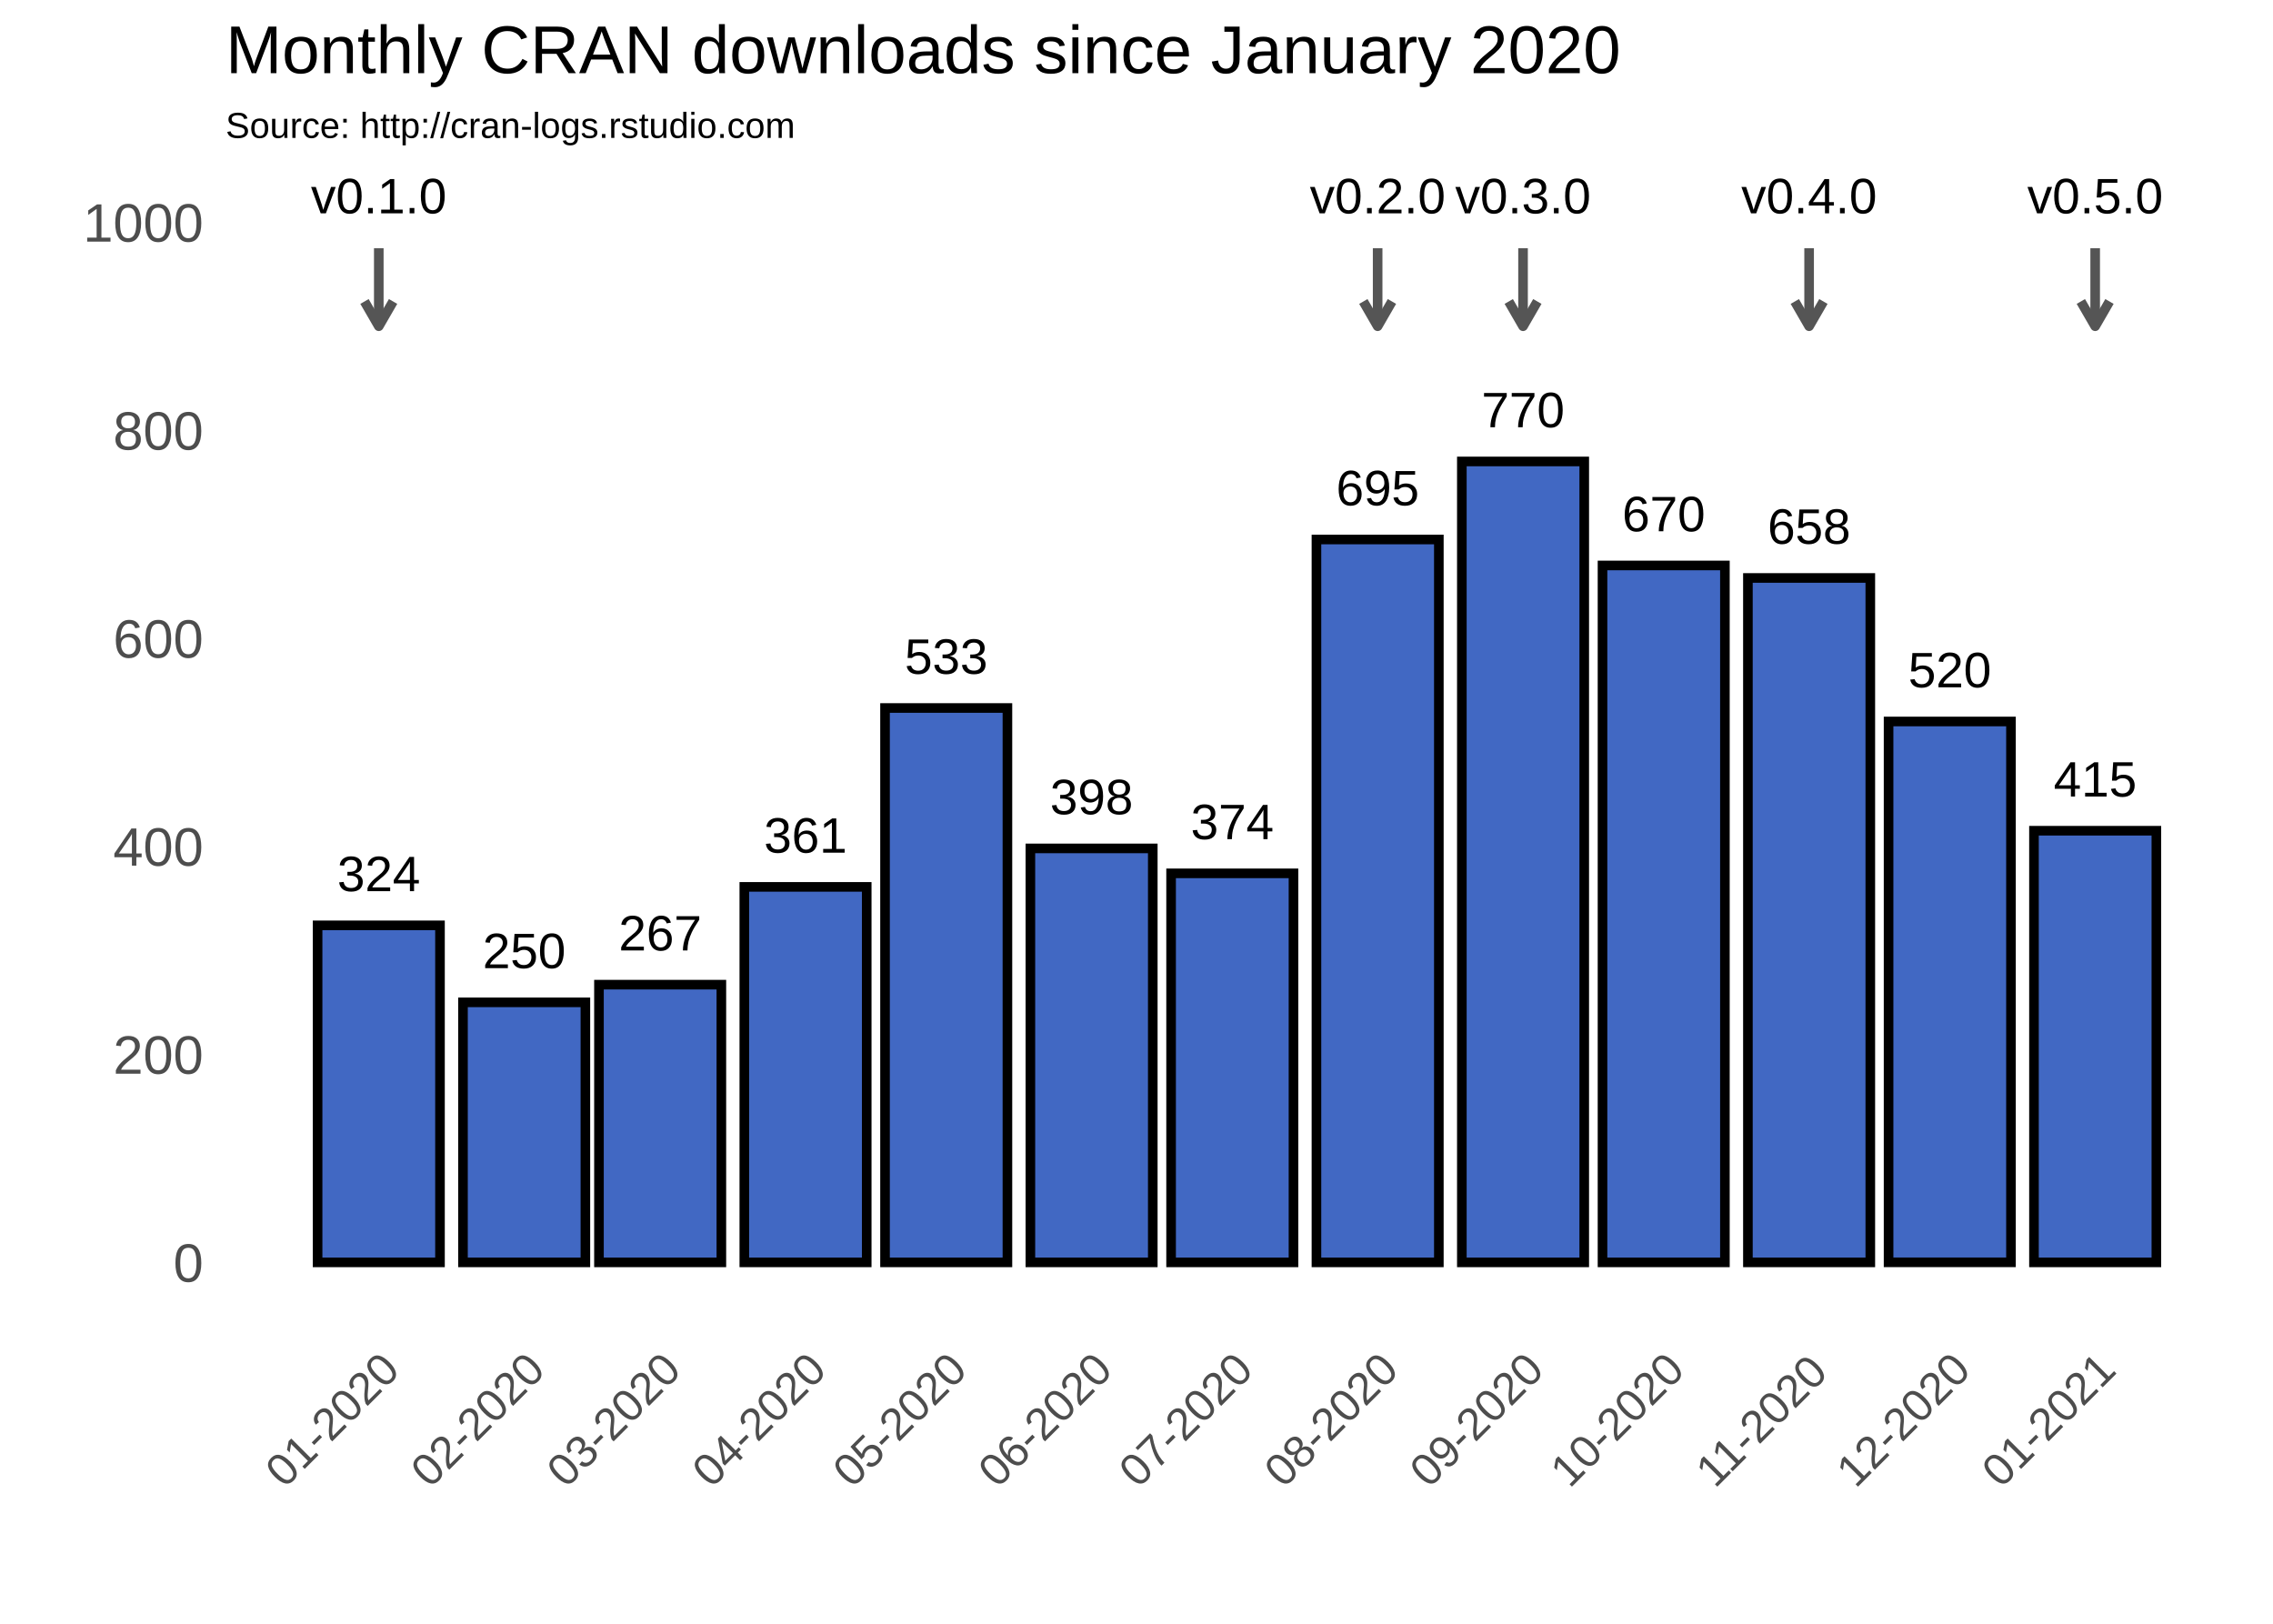
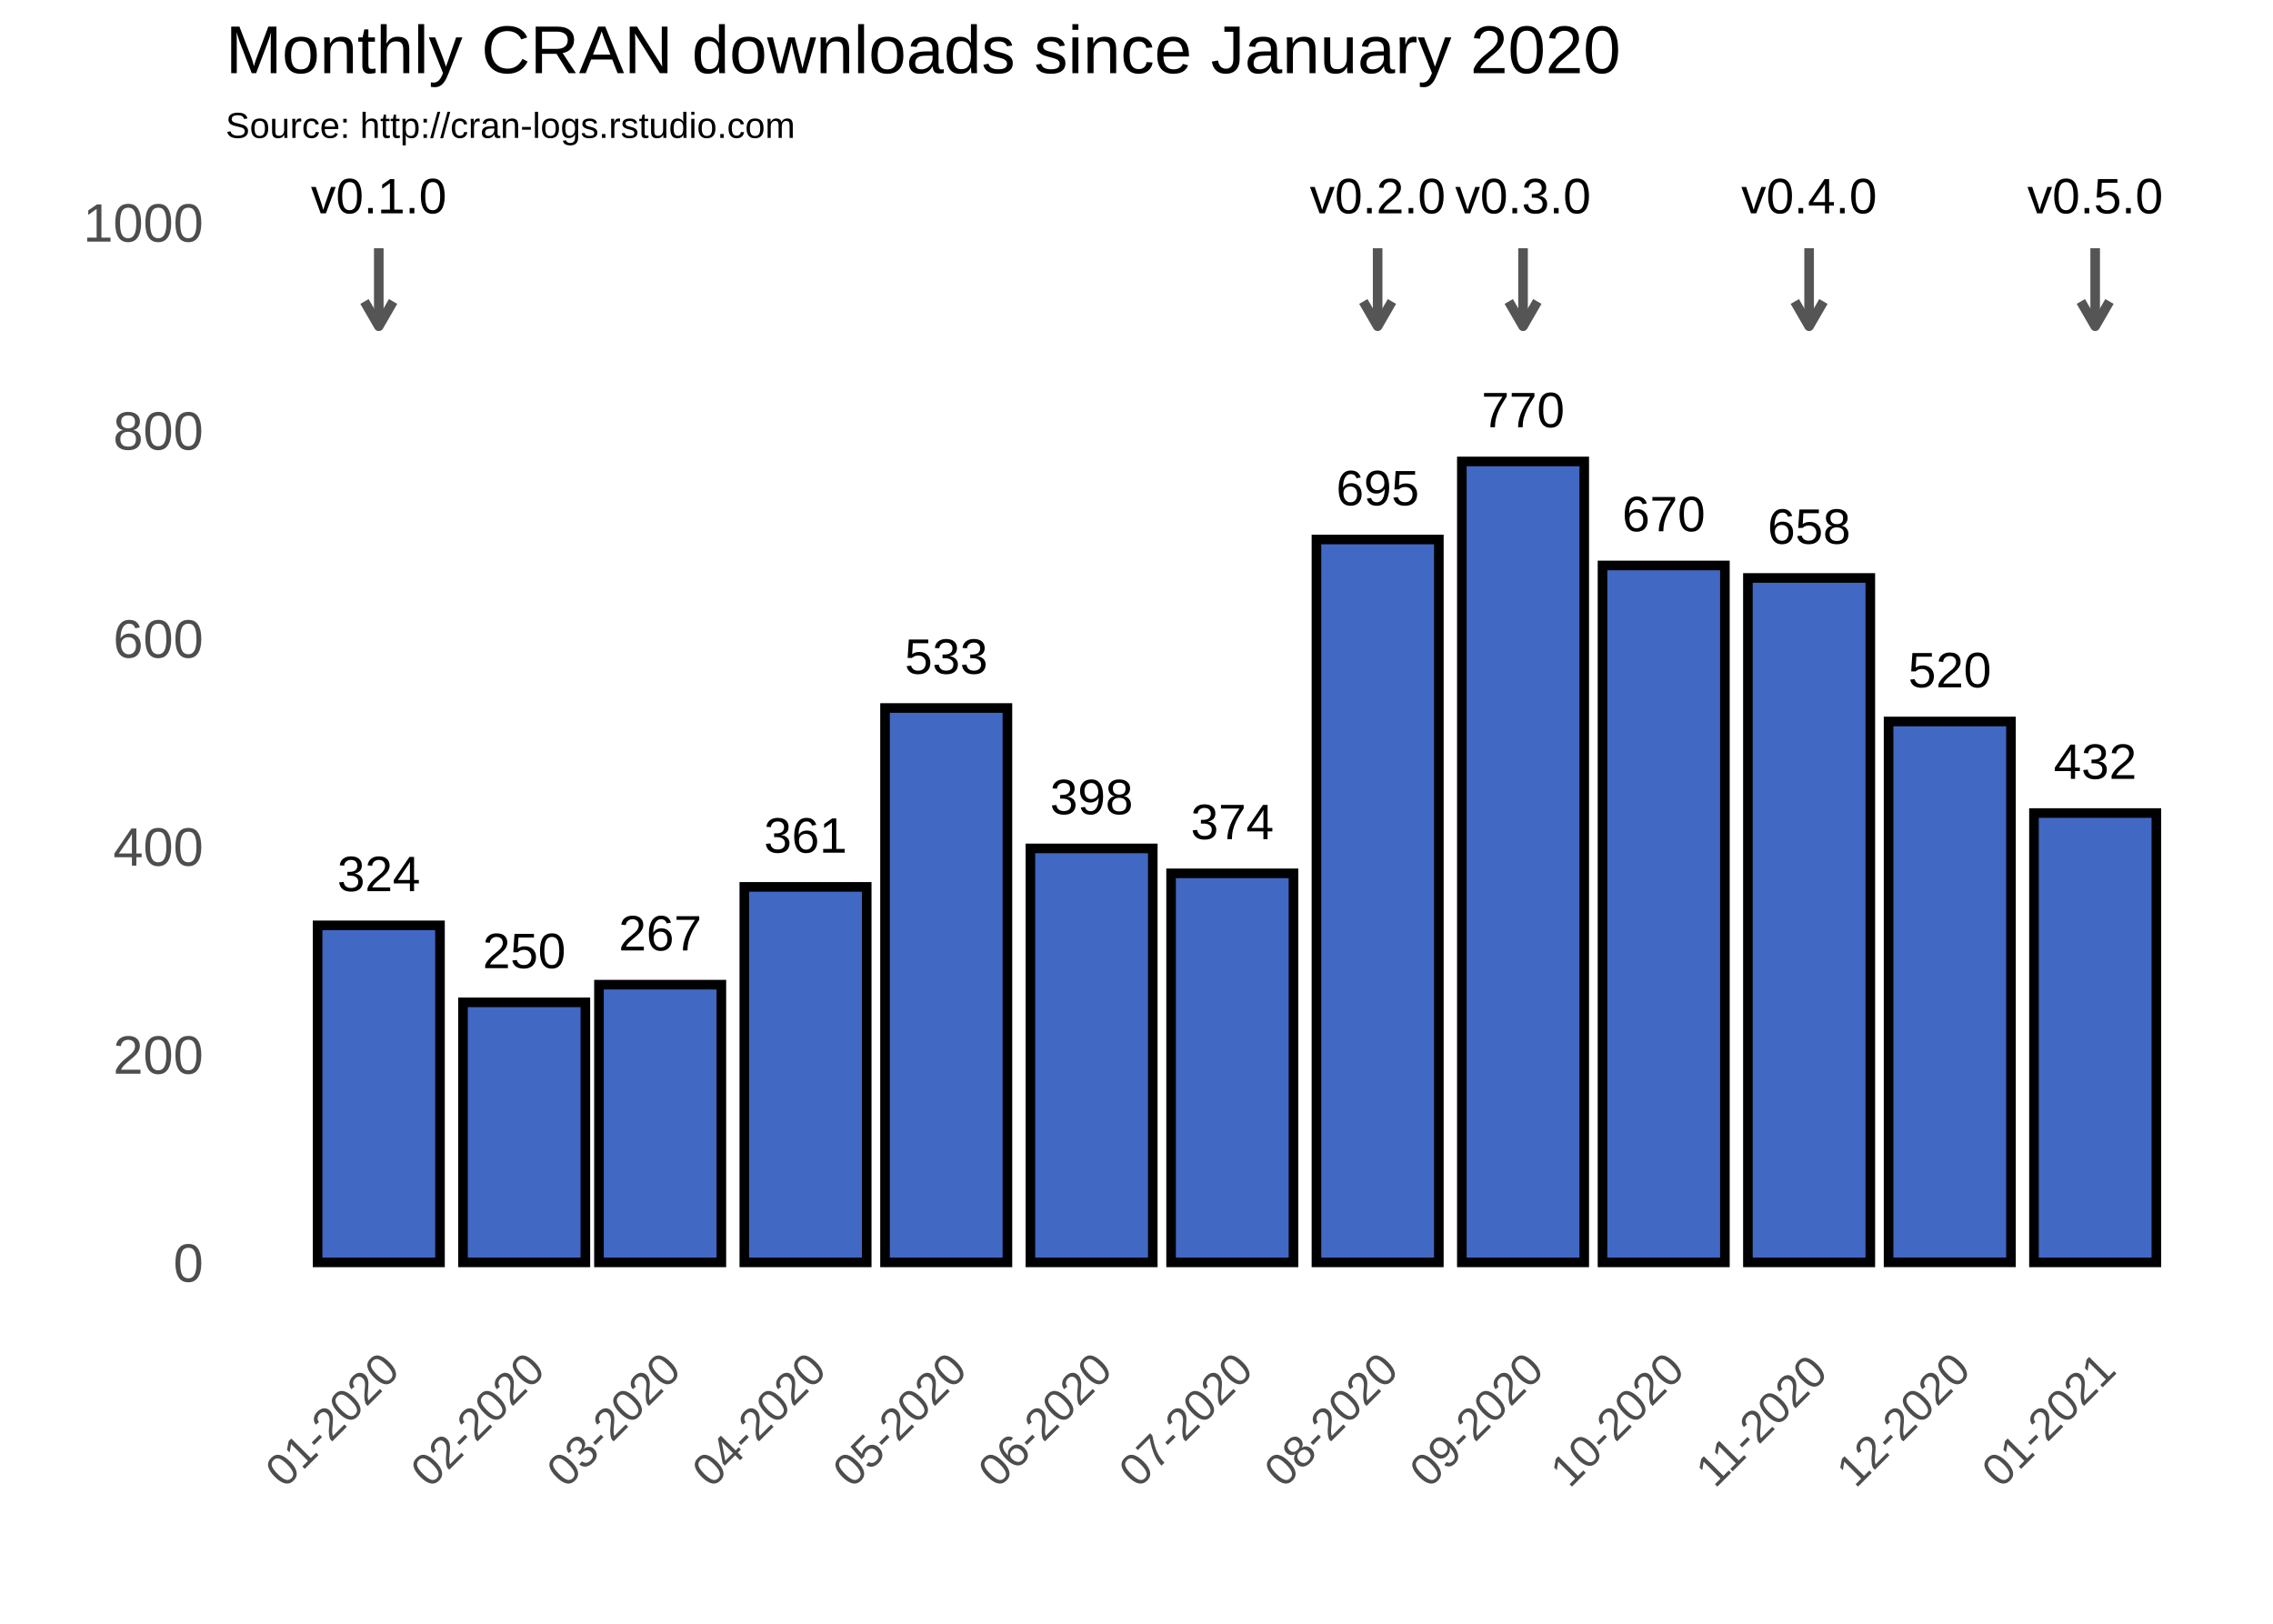
<svg xmlns="http://www.w3.org/2000/svg" viewBox="0 0 504.00 360.00">
  <defs>
    <style type="text/css">
    line, polyline, polygon, path, rect, circle {
      fill: none;
      stroke: #000000;
      stroke-linecap: round;
      stroke-linejoin: round;
      stroke-miterlimit: 10.00;
    }
  </style>
  </defs>
  <rect width="100%" height="100%" style="stroke: none; fill: #FFFFFF;" />
  <rect x="0.00" y="0" width="504.00" height="360.00" style="stroke-width: 1.07; stroke: #FFFFFF; fill: #FFFFFF;" />
  <defs>
    <clipPath id="cpNTAuMDN8NDk4LjUyfDI5MS40MXwzNy43NA==">
      <rect x="50.03" y="37.74" width="448.49" height="253.67" />
    </clipPath>
  </defs>
  <polyline points="50.03,256.82 498.52,256.82 " style="stroke-width: 0.53; stroke: #FFFFFF; stroke-linecap: butt;" clip-path="url(#cpNTAuMDN8NDk4LjUyfDI5MS40MXwzNy43NA==)" />
  <polyline points="50.03,210.70 498.52,210.70 " style="stroke-width: 0.53; stroke: #FFFFFF; stroke-linecap: butt;" clip-path="url(#cpNTAuMDN8NDk4LjUyfDI5MS40MXwzNy43NA==)" />
  <polyline points="50.03,164.58 498.52,164.58 " style="stroke-width: 0.53; stroke: #FFFFFF; stroke-linecap: butt;" clip-path="url(#cpNTAuMDN8NDk4LjUyfDI5MS40MXwzNy43NA==)" />
  <polyline points="50.03,118.45 498.52,118.45 " style="stroke-width: 0.53; stroke: #FFFFFF; stroke-linecap: butt;" clip-path="url(#cpNTAuMDN8NDk4LjUyfDI5MS40MXwzNy43NA==)" />
  <polyline points="50.03,72.33 498.52,72.33 " style="stroke-width: 0.53; stroke: #FFFFFF; stroke-linecap: butt;" clip-path="url(#cpNTAuMDN8NDk4LjUyfDI5MS40MXwzNy43NA==)" />
  <polyline points="51.76,291.41 51.76,37.74 " style="stroke-width: 0.53; stroke: #FFFFFF; stroke-linecap: butt;" clip-path="url(#cpNTAuMDN8NDk4LjUyfDI5MS40MXwzNy43NA==)" />
  <polyline points="67.87,291.41 67.87,37.74 " style="stroke-width: 0.53; stroke: #FFFFFF; stroke-linecap: butt;" clip-path="url(#cpNTAuMDN8NDk4LjUyfDI5MS40MXwzNy43NA==)" />
  <polyline points="100.11,291.41 100.11,37.74 " style="stroke-width: 0.53; stroke: #FFFFFF; stroke-linecap: butt;" clip-path="url(#cpNTAuMDN8NDk4LjUyfDI5MS40MXwzNy43NA==)" />
  <polyline points="131.30,291.41 131.30,37.74 " style="stroke-width: 0.53; stroke: #FFFFFF; stroke-linecap: butt;" clip-path="url(#cpNTAuMDN8NDk4LjUyfDI5MS40MXwzNy43NA==)" />
  <polyline points="162.50,291.41 162.50,37.74 " style="stroke-width: 0.53; stroke: #FFFFFF; stroke-linecap: butt;" clip-path="url(#cpNTAuMDN8NDk4LjUyfDI5MS40MXwzNy43NA==)" />
  <polyline points="194.21,291.41 194.21,37.74 " style="stroke-width: 0.53; stroke: #FFFFFF; stroke-linecap: butt;" clip-path="url(#cpNTAuMDN8NDk4LjUyfDI5MS40MXwzNy43NA==)" />
  <polyline points="225.93,291.41 225.93,37.74 " style="stroke-width: 0.53; stroke: #FFFFFF; stroke-linecap: butt;" clip-path="url(#cpNTAuMDN8NDk4LjUyfDI5MS40MXwzNy43NA==)" />
  <polyline points="257.64,291.41 257.64,37.74 " style="stroke-width: 0.53; stroke: #FFFFFF; stroke-linecap: butt;" clip-path="url(#cpNTAuMDN8NDk4LjUyfDI5MS40MXwzNy43NA==)" />
  <polyline points="289.36,291.41 289.36,37.74 " style="stroke-width: 0.53; stroke: #FFFFFF; stroke-linecap: butt;" clip-path="url(#cpNTAuMDN8NDk4LjUyfDI5MS40MXwzNy43NA==)" />
  <polyline points="321.59,291.41 321.59,37.74 " style="stroke-width: 0.53; stroke: #FFFFFF; stroke-linecap: butt;" clip-path="url(#cpNTAuMDN8NDk4LjUyfDI5MS40MXwzNy43NA==)" />
  <polyline points="353.30,291.41 353.30,37.74 " style="stroke-width: 0.53; stroke: #FFFFFF; stroke-linecap: butt;" clip-path="url(#cpNTAuMDN8NDk4LjUyfDI5MS40MXwzNy43NA==)" />
  <polyline points="385.02,291.41 385.02,37.74 " style="stroke-width: 0.53; stroke: #FFFFFF; stroke-linecap: butt;" clip-path="url(#cpNTAuMDN8NDk4LjUyfDI5MS40MXwzNy43NA==)" />
  <polyline points="416.73,291.41 416.73,37.74 " style="stroke-width: 0.53; stroke: #FFFFFF; stroke-linecap: butt;" clip-path="url(#cpNTAuMDN8NDk4LjUyfDI5MS40MXwzNy43NA==)" />
  <polyline points="448.45,291.41 448.45,37.74 " style="stroke-width: 0.53; stroke: #FFFFFF; stroke-linecap: butt;" clip-path="url(#cpNTAuMDN8NDk4LjUyfDI5MS40MXwzNy43NA==)" />
  <polyline points="480.68,291.41 480.68,37.74 " style="stroke-width: 0.53; stroke: #FFFFFF; stroke-linecap: butt;" clip-path="url(#cpNTAuMDN8NDk4LjUyfDI5MS40MXwzNy43NA==)" />
  <polyline points="496.80,291.41 496.80,37.74 " style="stroke-width: 0.53; stroke: #FFFFFF; stroke-linecap: butt;" clip-path="url(#cpNTAuMDN8NDk4LjUyfDI5MS40MXwzNy43NA==)" />
  <polyline points="50.03,279.88 498.52,279.88 " style="stroke-width: 1.07; stroke: #FFFFFF; stroke-linecap: butt;" clip-path="url(#cpNTAuMDN8NDk4LjUyfDI5MS40MXwzNy43NA==)" />
  <polyline points="50.03,233.76 498.52,233.76 " style="stroke-width: 1.07; stroke: #FFFFFF; stroke-linecap: butt;" clip-path="url(#cpNTAuMDN8NDk4LjUyfDI5MS40MXwzNy43NA==)" />
  <polyline points="50.03,187.64 498.52,187.64 " style="stroke-width: 1.07; stroke: #FFFFFF; stroke-linecap: butt;" clip-path="url(#cpNTAuMDN8NDk4LjUyfDI5MS40MXwzNy43NA==)" />
  <polyline points="50.03,141.51 498.52,141.51 " style="stroke-width: 1.07; stroke: #FFFFFF; stroke-linecap: butt;" clip-path="url(#cpNTAuMDN8NDk4LjUyfDI5MS40MXwzNy43NA==)" />
  <polyline points="50.03,95.39 498.52,95.39 " style="stroke-width: 1.07; stroke: #FFFFFF; stroke-linecap: butt;" clip-path="url(#cpNTAuMDN8NDk4LjUyfDI5MS40MXwzNy43NA==)" />
  <polyline points="50.03,49.27 498.52,49.27 " style="stroke-width: 1.07; stroke: #FFFFFF; stroke-linecap: butt;" clip-path="url(#cpNTAuMDN8NDk4LjUyfDI5MS40MXwzNy43NA==)" />
  <polyline points="83.99,291.41 83.99,37.74 " style="stroke-width: 1.07; stroke: #FFFFFF; stroke-linecap: butt;" clip-path="url(#cpNTAuMDN8NDk4LjUyfDI5MS40MXwzNy43NA==)" />
  <polyline points="116.22,291.41 116.22,37.74 " style="stroke-width: 1.07; stroke: #FFFFFF; stroke-linecap: butt;" clip-path="url(#cpNTAuMDN8NDk4LjUyfDI5MS40MXwzNy43NA==)" />
  <polyline points="146.38,291.41 146.38,37.74 " style="stroke-width: 1.07; stroke: #FFFFFF; stroke-linecap: butt;" clip-path="url(#cpNTAuMDN8NDk4LjUyfDI5MS40MXwzNy43NA==)" />
  <polyline points="178.61,291.41 178.61,37.74 " style="stroke-width: 1.07; stroke: #FFFFFF; stroke-linecap: butt;" clip-path="url(#cpNTAuMDN8NDk4LjUyfDI5MS40MXwzNy43NA==)" />
  <polyline points="209.81,291.41 209.81,37.74 " style="stroke-width: 1.07; stroke: #FFFFFF; stroke-linecap: butt;" clip-path="url(#cpNTAuMDN8NDk4LjUyfDI5MS40MXwzNy43NA==)" />
  <polyline points="242.04,291.41 242.04,37.74 " style="stroke-width: 1.07; stroke: #FFFFFF; stroke-linecap: butt;" clip-path="url(#cpNTAuMDN8NDk4LjUyfDI5MS40MXwzNy43NA==)" />
  <polyline points="273.24,291.41 273.24,37.74 " style="stroke-width: 1.07; stroke: #FFFFFF; stroke-linecap: butt;" clip-path="url(#cpNTAuMDN8NDk4LjUyfDI5MS40MXwzNy43NA==)" />
  <polyline points="305.47,291.41 305.47,37.74 " style="stroke-width: 1.07; stroke: #FFFFFF; stroke-linecap: butt;" clip-path="url(#cpNTAuMDN8NDk4LjUyfDI5MS40MXwzNy43NA==)" />
  <polyline points="337.71,291.41 337.71,37.74 " style="stroke-width: 1.07; stroke: #FFFFFF; stroke-linecap: butt;" clip-path="url(#cpNTAuMDN8NDk4LjUyfDI5MS40MXwzNy43NA==)" />
  <polyline points="368.90,291.41 368.90,37.74 " style="stroke-width: 1.07; stroke: #FFFFFF; stroke-linecap: butt;" clip-path="url(#cpNTAuMDN8NDk4LjUyfDI5MS40MXwzNy43NA==)" />
  <polyline points="401.14,291.41 401.14,37.74 " style="stroke-width: 1.07; stroke: #FFFFFF; stroke-linecap: butt;" clip-path="url(#cpNTAuMDN8NDk4LjUyfDI5MS40MXwzNy43NA==)" />
  <polyline points="432.33,291.41 432.33,37.74 " style="stroke-width: 1.07; stroke: #FFFFFF; stroke-linecap: butt;" clip-path="url(#cpNTAuMDN8NDk4LjUyfDI5MS40MXwzNy43NA==)" />
  <polyline points="464.57,291.41 464.57,37.74 " style="stroke-width: 1.07; stroke: #FFFFFF; stroke-linecap: butt;" clip-path="url(#cpNTAuMDN8NDk4LjUyfDI5MS40MXwzNy43NA==)" />
  <rect x="70.42" y="205.16" width="27.14" height="74.72" style="stroke-width: 2.13; stroke-linecap: square; stroke-linejoin: miter; fill: #4168C3;" clip-path="url(#cpNTAuMDN8NDk4LjUyfDI5MS40MXwzNy43NA==)" />
  <rect x="102.66" y="222.23" width="27.14" height="57.65" style="stroke-width: 2.13; stroke-linecap: square; stroke-linejoin: miter; fill: #4168C3;" clip-path="url(#cpNTAuMDN8NDk4LjUyfDI5MS40MXwzNy43NA==)" />
  <rect x="132.81" y="218.31" width="27.14" height="61.57" style="stroke-width: 2.13; stroke-linecap: square; stroke-linejoin: miter; fill: #4168C3;" clip-path="url(#cpNTAuMDN8NDk4LjUyfDI5MS40MXwzNy43NA==)" />
  <rect x="165.04" y="196.63" width="27.14" height="83.25" style="stroke-width: 2.13; stroke-linecap: square; stroke-linejoin: miter; fill: #4168C3;" clip-path="url(#cpNTAuMDN8NDk4LjUyfDI5MS40MXwzNy43NA==)" />
  <rect x="196.24" y="156.97" width="27.14" height="122.91" style="stroke-width: 2.13; stroke-linecap: square; stroke-linejoin: miter; fill: #4168C3;" clip-path="url(#cpNTAuMDN8NDk4LjUyfDI5MS40MXwzNy43NA==)" />
  <rect x="228.47" y="188.10" width="27.14" height="91.78" style="stroke-width: 2.13; stroke-linecap: square; stroke-linejoin: miter; fill: #4168C3;" clip-path="url(#cpNTAuMDN8NDk4LjUyfDI5MS40MXwzNy43NA==)" />
  <rect x="259.67" y="193.63" width="27.14" height="86.25" style="stroke-width: 2.13; stroke-linecap: square; stroke-linejoin: miter; fill: #4168C3;" clip-path="url(#cpNTAuMDN8NDk4LjUyfDI5MS40MXwzNy43NA==)" />
  <rect x="291.90" y="119.61" width="27.14" height="160.27" style="stroke-width: 2.13; stroke-linecap: square; stroke-linejoin: miter; fill: #4168C3;" clip-path="url(#cpNTAuMDN8NDk4LjUyfDI5MS40MXwzNy43NA==)" />
  <rect x="324.14" y="102.31" width="27.14" height="177.57" style="stroke-width: 2.13; stroke-linecap: square; stroke-linejoin: miter; fill: #4168C3;" clip-path="url(#cpNTAuMDN8NDk4LjUyfDI5MS40MXwzNy43NA==)" />
  <rect x="355.33" y="125.37" width="27.14" height="154.51" style="stroke-width: 2.13; stroke-linecap: square; stroke-linejoin: miter; fill: #4168C3;" clip-path="url(#cpNTAuMDN8NDk4LjUyfDI5MS40MXwzNy43NA==)" />
  <rect x="387.57" y="128.14" width="27.14" height="151.74" style="stroke-width: 2.13; stroke-linecap: square; stroke-linejoin: miter; fill: #4168C3;" clip-path="url(#cpNTAuMDN8NDk4LjUyfDI5MS40MXwzNy43NA==)" />
  <rect x="418.76" y="159.96" width="27.14" height="119.91" style="stroke-width: 2.13; stroke-linecap: square; stroke-linejoin: miter; fill: #4168C3;" clip-path="url(#cpNTAuMDN8NDk4LjUyfDI5MS40MXwzNy43NA==)" />
-   <rect x="451.00" y="184.18" width="27.14" height="95.70" style="stroke-width: 2.13; stroke-linecap: square; stroke-linejoin: miter; fill: #4168C3;" clip-path="url(#cpNTAuMDN8NDk4LjUyfDI5MS40MXwzNy43NA==)" />
+   <rect x="451.00" y="180.26" width="27.14" height="99.62" style="stroke-width: 2.13; stroke-linecap: square; stroke-linejoin: miter; fill: #4168C3;" clip-path="url(#cpNTAuMDN8NDk4LjUyfDI5MS40MXwzNy43NA==)" />
  <g clip-path="url(#cpNTAuMDN8NDk4LjUyfDI5MS40MXwzNy43NA==)">
    <text x="74.78" y="197.58" style="font-size: 11.04px; font-family: Arial;" textLength="18.42px" lengthAdjust="spacingAndGlyphs">324</text>
  </g>
  <g clip-path="url(#cpNTAuMDN8NDk4LjUyfDI5MS40MXwzNy43NA==)">
    <text x="107.02" y="214.65" style="font-size: 11.04px; font-family: Arial;" textLength="18.42px" lengthAdjust="spacingAndGlyphs">250</text>
  </g>
  <g clip-path="url(#cpNTAuMDN8NDk4LjUyfDI5MS40MXwzNy43NA==)">
    <text x="137.17" y="210.73" style="font-size: 11.04px; font-family: Arial;" textLength="18.42px" lengthAdjust="spacingAndGlyphs">267</text>
  </g>
  <g clip-path="url(#cpNTAuMDN8NDk4LjUyfDI5MS40MXwzNy43NA==)">
    <text x="169.40" y="189.05" style="font-size: 11.04px; font-family: Arial;" textLength="18.42px" lengthAdjust="spacingAndGlyphs">361</text>
  </g>
  <g clip-path="url(#cpNTAuMDN8NDk4LjUyfDI5MS40MXwzNy43NA==)">
    <text x="200.60" y="149.39" style="font-size: 11.04px; font-family: Arial;" textLength="18.42px" lengthAdjust="spacingAndGlyphs">533</text>
  </g>
  <g clip-path="url(#cpNTAuMDN8NDk4LjUyfDI5MS40MXwzNy43NA==)">
    <text x="232.83" y="180.52" style="font-size: 11.04px; font-family: Arial;" textLength="18.42px" lengthAdjust="spacingAndGlyphs">398</text>
  </g>
  <g clip-path="url(#cpNTAuMDN8NDk4LjUyfDI5MS40MXwzNy43NA==)">
    <text x="264.03" y="186.05" style="font-size: 11.04px; font-family: Arial;" textLength="18.42px" lengthAdjust="spacingAndGlyphs">374</text>
  </g>
  <g clip-path="url(#cpNTAuMDN8NDk4LjUyfDI5MS40MXwzNy43NA==)">
    <text x="296.26" y="112.03" style="font-size: 11.04px; font-family: Arial;" textLength="18.42px" lengthAdjust="spacingAndGlyphs">695</text>
  </g>
  <g clip-path="url(#cpNTAuMDN8NDk4LjUyfDI5MS40MXwzNy43NA==)">
    <text x="328.50" y="94.73" style="font-size: 11.04px; font-family: Arial;" textLength="18.42px" lengthAdjust="spacingAndGlyphs">770</text>
  </g>
  <g clip-path="url(#cpNTAuMDN8NDk4LjUyfDI5MS40MXwzNy43NA==)">
    <text x="359.69" y="117.79" style="font-size: 11.04px; font-family: Arial;" textLength="18.42px" lengthAdjust="spacingAndGlyphs">670</text>
  </g>
  <g clip-path="url(#cpNTAuMDN8NDk4LjUyfDI5MS40MXwzNy43NA==)">
    <text x="391.93" y="120.56" style="font-size: 11.04px; font-family: Arial;" textLength="18.42px" lengthAdjust="spacingAndGlyphs">658</text>
  </g>
  <g clip-path="url(#cpNTAuMDN8NDk4LjUyfDI5MS40MXwzNy43NA==)">
    <text x="423.12" y="152.38" style="font-size: 11.04px; font-family: Arial;" textLength="18.42px" lengthAdjust="spacingAndGlyphs">520</text>
  </g>
  <g clip-path="url(#cpNTAuMDN8NDk4LjUyfDI5MS40MXwzNy43NA==)">
-     <text x="455.36" y="176.60" style="font-size: 11.04px; font-family: Arial;" textLength="18.42px" lengthAdjust="spacingAndGlyphs">415</text>
+     <text x="455.36" y="172.68" style="font-size: 11.04px; font-family: Arial;" textLength="18.42px" lengthAdjust="spacingAndGlyphs">432</text>
  </g>
  <line x1="83.99" y1="55.04" x2="83.99" y2="72.33" style="stroke-width: 2.13; stroke: #555555; stroke-linecap: butt;" clip-path="url(#cpNTAuMDN8NDk4LjUyfDI5MS40MXwzNy43NA==)" />
  <polyline points="80.82,66.84 83.99,72.33 87.16,66.84 " style="stroke-width: 2.13; stroke: #555555; stroke-linecap: butt;" clip-path="url(#cpNTAuMDN8NDk4LjUyfDI5MS40MXwzNy43NA==)" />
  <line x1="305.47" y1="55.04" x2="305.47" y2="72.33" style="stroke-width: 2.13; stroke: #555555; stroke-linecap: butt;" clip-path="url(#cpNTAuMDN8NDk4LjUyfDI5MS40MXwzNy43NA==)" />
  <polyline points="302.30,66.84 305.47,72.33 308.64,66.84 " style="stroke-width: 2.13; stroke: #555555; stroke-linecap: butt;" clip-path="url(#cpNTAuMDN8NDk4LjUyfDI5MS40MXwzNy43NA==)" />
  <line x1="337.71" y1="55.04" x2="337.71" y2="72.33" style="stroke-width: 2.13; stroke: #555555; stroke-linecap: butt;" clip-path="url(#cpNTAuMDN8NDk4LjUyfDI5MS40MXwzNy43NA==)" />
  <polyline points="334.54,66.84 337.71,72.33 340.88,66.84 " style="stroke-width: 2.13; stroke: #555555; stroke-linecap: butt;" clip-path="url(#cpNTAuMDN8NDk4LjUyfDI5MS40MXwzNy43NA==)" />
  <line x1="401.14" y1="55.04" x2="401.14" y2="72.33" style="stroke-width: 2.13; stroke: #555555; stroke-linecap: butt;" clip-path="url(#cpNTAuMDN8NDk4LjUyfDI5MS40MXwzNy43NA==)" />
  <polyline points="397.97,66.84 401.14,72.33 404.31,66.84 " style="stroke-width: 2.13; stroke: #555555; stroke-linecap: butt;" clip-path="url(#cpNTAuMDN8NDk4LjUyfDI5MS40MXwzNy43NA==)" />
  <line x1="464.57" y1="55.04" x2="464.57" y2="72.33" style="stroke-width: 2.13; stroke: #555555; stroke-linecap: butt;" clip-path="url(#cpNTAuMDN8NDk4LjUyfDI5MS40MXwzNy43NA==)" />
  <polyline points="461.39,66.84 464.57,72.33 467.74,66.84 " style="stroke-width: 2.13; stroke: #555555; stroke-linecap: butt;" clip-path="url(#cpNTAuMDN8NDk4LjUyfDI5MS40MXwzNy43NA==)" />
  <g clip-path="url(#cpNTAuMDN8NDk4LjUyfDI5MS40MXwzNy43NA==)">
    <text x="68.95" y="47.30" style="font-size: 11.04px; font-family: Arial;" textLength="30.07px" lengthAdjust="spacingAndGlyphs">v0.1.0</text>
  </g>
  <g clip-path="url(#cpNTAuMDN8NDk4LjUyfDI5MS40MXwzNy43NA==)">
    <text x="290.44" y="47.30" style="font-size: 11.04px; font-family: Arial;" textLength="30.07px" lengthAdjust="spacingAndGlyphs">v0.2.0</text>
  </g>
  <g clip-path="url(#cpNTAuMDN8NDk4LjUyfDI5MS40MXwzNy43NA==)">
    <text x="322.67" y="47.30" style="font-size: 11.04px; font-family: Arial;" textLength="30.07px" lengthAdjust="spacingAndGlyphs">v0.3.0</text>
  </g>
  <g clip-path="url(#cpNTAuMDN8NDk4LjUyfDI5MS40MXwzNy43NA==)">
    <text x="386.10" y="47.30" style="font-size: 11.04px; font-family: Arial;" textLength="30.07px" lengthAdjust="spacingAndGlyphs">v0.4.0</text>
  </g>
  <g clip-path="url(#cpNTAuMDN8NDk4LjUyfDI5MS40MXwzNy43NA==)">
    <text x="449.53" y="47.30" style="font-size: 11.04px; font-family: Arial;" textLength="30.07px" lengthAdjust="spacingAndGlyphs">v0.5.0</text>
  </g>
  <defs>
    <clipPath id="cpMC4wMHw1MDQuMDB8MzYwLjAwfDAuMDA=">
      <rect x="0.00" y="0.00" width="504.00" height="360.00" />
    </clipPath>
  </defs>
  <g clip-path="url(#cpMC4wMHw1MDQuMDB8MzYwLjAwfDAuMDA=)">
    <text x="38.43" y="284.17" style="font-size: 12.00px; fill: #4D4D4D; font-family: Arial;" textLength="6.67px" lengthAdjust="spacingAndGlyphs">0</text>
  </g>
  <g clip-path="url(#cpMC4wMHw1MDQuMDB8MzYwLjAwfDAuMDA=)">
    <text x="25.08" y="238.05" style="font-size: 12.00px; fill: #4D4D4D; font-family: Arial;" textLength="20.02px" lengthAdjust="spacingAndGlyphs">200</text>
  </g>
  <g clip-path="url(#cpMC4wMHw1MDQuMDB8MzYwLjAwfDAuMDA=)">
    <text x="25.08" y="191.93" style="font-size: 12.00px; fill: #4D4D4D; font-family: Arial;" textLength="20.02px" lengthAdjust="spacingAndGlyphs">400</text>
  </g>
  <g clip-path="url(#cpMC4wMHw1MDQuMDB8MzYwLjAwfDAuMDA=)">
    <text x="25.08" y="145.81" style="font-size: 12.00px; fill: #4D4D4D; font-family: Arial;" textLength="20.02px" lengthAdjust="spacingAndGlyphs">600</text>
  </g>
  <g clip-path="url(#cpMC4wMHw1MDQuMDB8MzYwLjAwfDAuMDA=)">
    <text x="25.08" y="99.69" style="font-size: 12.00px; fill: #4D4D4D; font-family: Arial;" textLength="20.02px" lengthAdjust="spacingAndGlyphs">800</text>
  </g>
  <g clip-path="url(#cpMC4wMHw1MDQuMDB8MzYwLjAwfDAuMDA=)">
    <text x="18.41" y="53.57" style="font-size: 12.00px; fill: #4D4D4D; font-family: Arial;" textLength="26.70px" lengthAdjust="spacingAndGlyphs">1000</text>
  </g>
  <g clip-path="url(#cpMC4wMHw1MDQuMDB8MzYwLjAwfDAuMDA=)">
    <text transform="translate(63.10,330.14) rotate(-45)" style="font-size: 10.00px; fill: #4D4D4D; font-family: Arial;" textLength="36.70px" lengthAdjust="spacingAndGlyphs">01-2020</text>
  </g>
  <g clip-path="url(#cpMC4wMHw1MDQuMDB8MzYwLjAwfDAuMDA=)">
    <text transform="translate(95.34,330.14) rotate(-45)" style="font-size: 10.00px; fill: #4D4D4D; font-family: Arial;" textLength="36.70px" lengthAdjust="spacingAndGlyphs">02-2020</text>
  </g>
  <g clip-path="url(#cpMC4wMHw1MDQuMDB8MzYwLjAwfDAuMDA=)">
    <text transform="translate(125.49,330.14) rotate(-45)" style="font-size: 10.00px; fill: #4D4D4D; font-family: Arial;" textLength="36.70px" lengthAdjust="spacingAndGlyphs">03-2020</text>
  </g>
  <g clip-path="url(#cpMC4wMHw1MDQuMDB8MzYwLjAwfDAuMDA=)">
    <text transform="translate(157.73,330.14) rotate(-45)" style="font-size: 10.00px; fill: #4D4D4D; font-family: Arial;" textLength="36.70px" lengthAdjust="spacingAndGlyphs">04-2020</text>
  </g>
  <g clip-path="url(#cpMC4wMHw1MDQuMDB8MzYwLjAwfDAuMDA=)">
    <text transform="translate(188.92,330.14) rotate(-45)" style="font-size: 10.00px; fill: #4D4D4D; font-family: Arial;" textLength="36.70px" lengthAdjust="spacingAndGlyphs">05-2020</text>
  </g>
  <g clip-path="url(#cpMC4wMHw1MDQuMDB8MzYwLjAwfDAuMDA=)">
    <text transform="translate(221.15,330.14) rotate(-45)" style="font-size: 10.00px; fill: #4D4D4D; font-family: Arial;" textLength="36.70px" lengthAdjust="spacingAndGlyphs">06-2020</text>
  </g>
  <g clip-path="url(#cpMC4wMHw1MDQuMDB8MzYwLjAwfDAuMDA=)">
    <text transform="translate(252.35,330.14) rotate(-45)" style="font-size: 10.00px; fill: #4D4D4D; font-family: Arial;" textLength="36.70px" lengthAdjust="spacingAndGlyphs">07-2020</text>
  </g>
  <g clip-path="url(#cpMC4wMHw1MDQuMDB8MzYwLjAwfDAuMDA=)">
    <text transform="translate(284.58,330.14) rotate(-45)" style="font-size: 10.00px; fill: #4D4D4D; font-family: Arial;" textLength="36.70px" lengthAdjust="spacingAndGlyphs">08-2020</text>
  </g>
  <g clip-path="url(#cpMC4wMHw1MDQuMDB8MzYwLjAwfDAuMDA=)">
    <text transform="translate(316.82,330.14) rotate(-45)" style="font-size: 10.00px; fill: #4D4D4D; font-family: Arial;" textLength="36.70px" lengthAdjust="spacingAndGlyphs">09-2020</text>
  </g>
  <g clip-path="url(#cpMC4wMHw1MDQuMDB8MzYwLjAwfDAuMDA=)">
    <text transform="translate(348.01,330.14) rotate(-45)" style="font-size: 10.00px; fill: #4D4D4D; font-family: Arial;" textLength="36.70px" lengthAdjust="spacingAndGlyphs">10-2020</text>
  </g>
  <g clip-path="url(#cpMC4wMHw1MDQuMDB8MzYwLjAwfDAuMDA=)">
    <text transform="translate(380.25,330.14) rotate(-45)" style="font-size: 10.00px; fill: #4D4D4D; font-family: Arial;" textLength="36.70px" lengthAdjust="spacingAndGlyphs">11-2020</text>
  </g>
  <g clip-path="url(#cpMC4wMHw1MDQuMDB8MzYwLjAwfDAuMDA=)">
    <text transform="translate(411.44,330.14) rotate(-45)" style="font-size: 10.00px; fill: #4D4D4D; font-family: Arial;" textLength="36.70px" lengthAdjust="spacingAndGlyphs">12-2020</text>
  </g>
  <g clip-path="url(#cpMC4wMHw1MDQuMDB8MzYwLjAwfDAuMDA=)">
    <text transform="translate(443.68,330.14) rotate(-45)" style="font-size: 10.00px; fill: #4D4D4D; font-family: Arial;" textLength="36.70px" lengthAdjust="spacingAndGlyphs">01-2021</text>
  </g>
  <g clip-path="url(#cpMC4wMHw1MDQuMDB8MzYwLjAwfDAuMDA=)">
    <text x="50.03" y="30.58" style="font-size: 8.00px; font-family: Arial;" textLength="126.28px" lengthAdjust="spacingAndGlyphs">Source: http://cran-logs.rstudio.com</text>
  </g>
  <g clip-path="url(#cpMC4wMHw1MDQuMDB8MzYwLjAwfDAuMDA=)">
    <text x="50.03" y="16.22" style="font-size: 15.00px; font-family: Arial;" textLength="309.33px" lengthAdjust="spacingAndGlyphs">Monthly CRAN downloads since January 2020</text>
  </g>
</svg>
